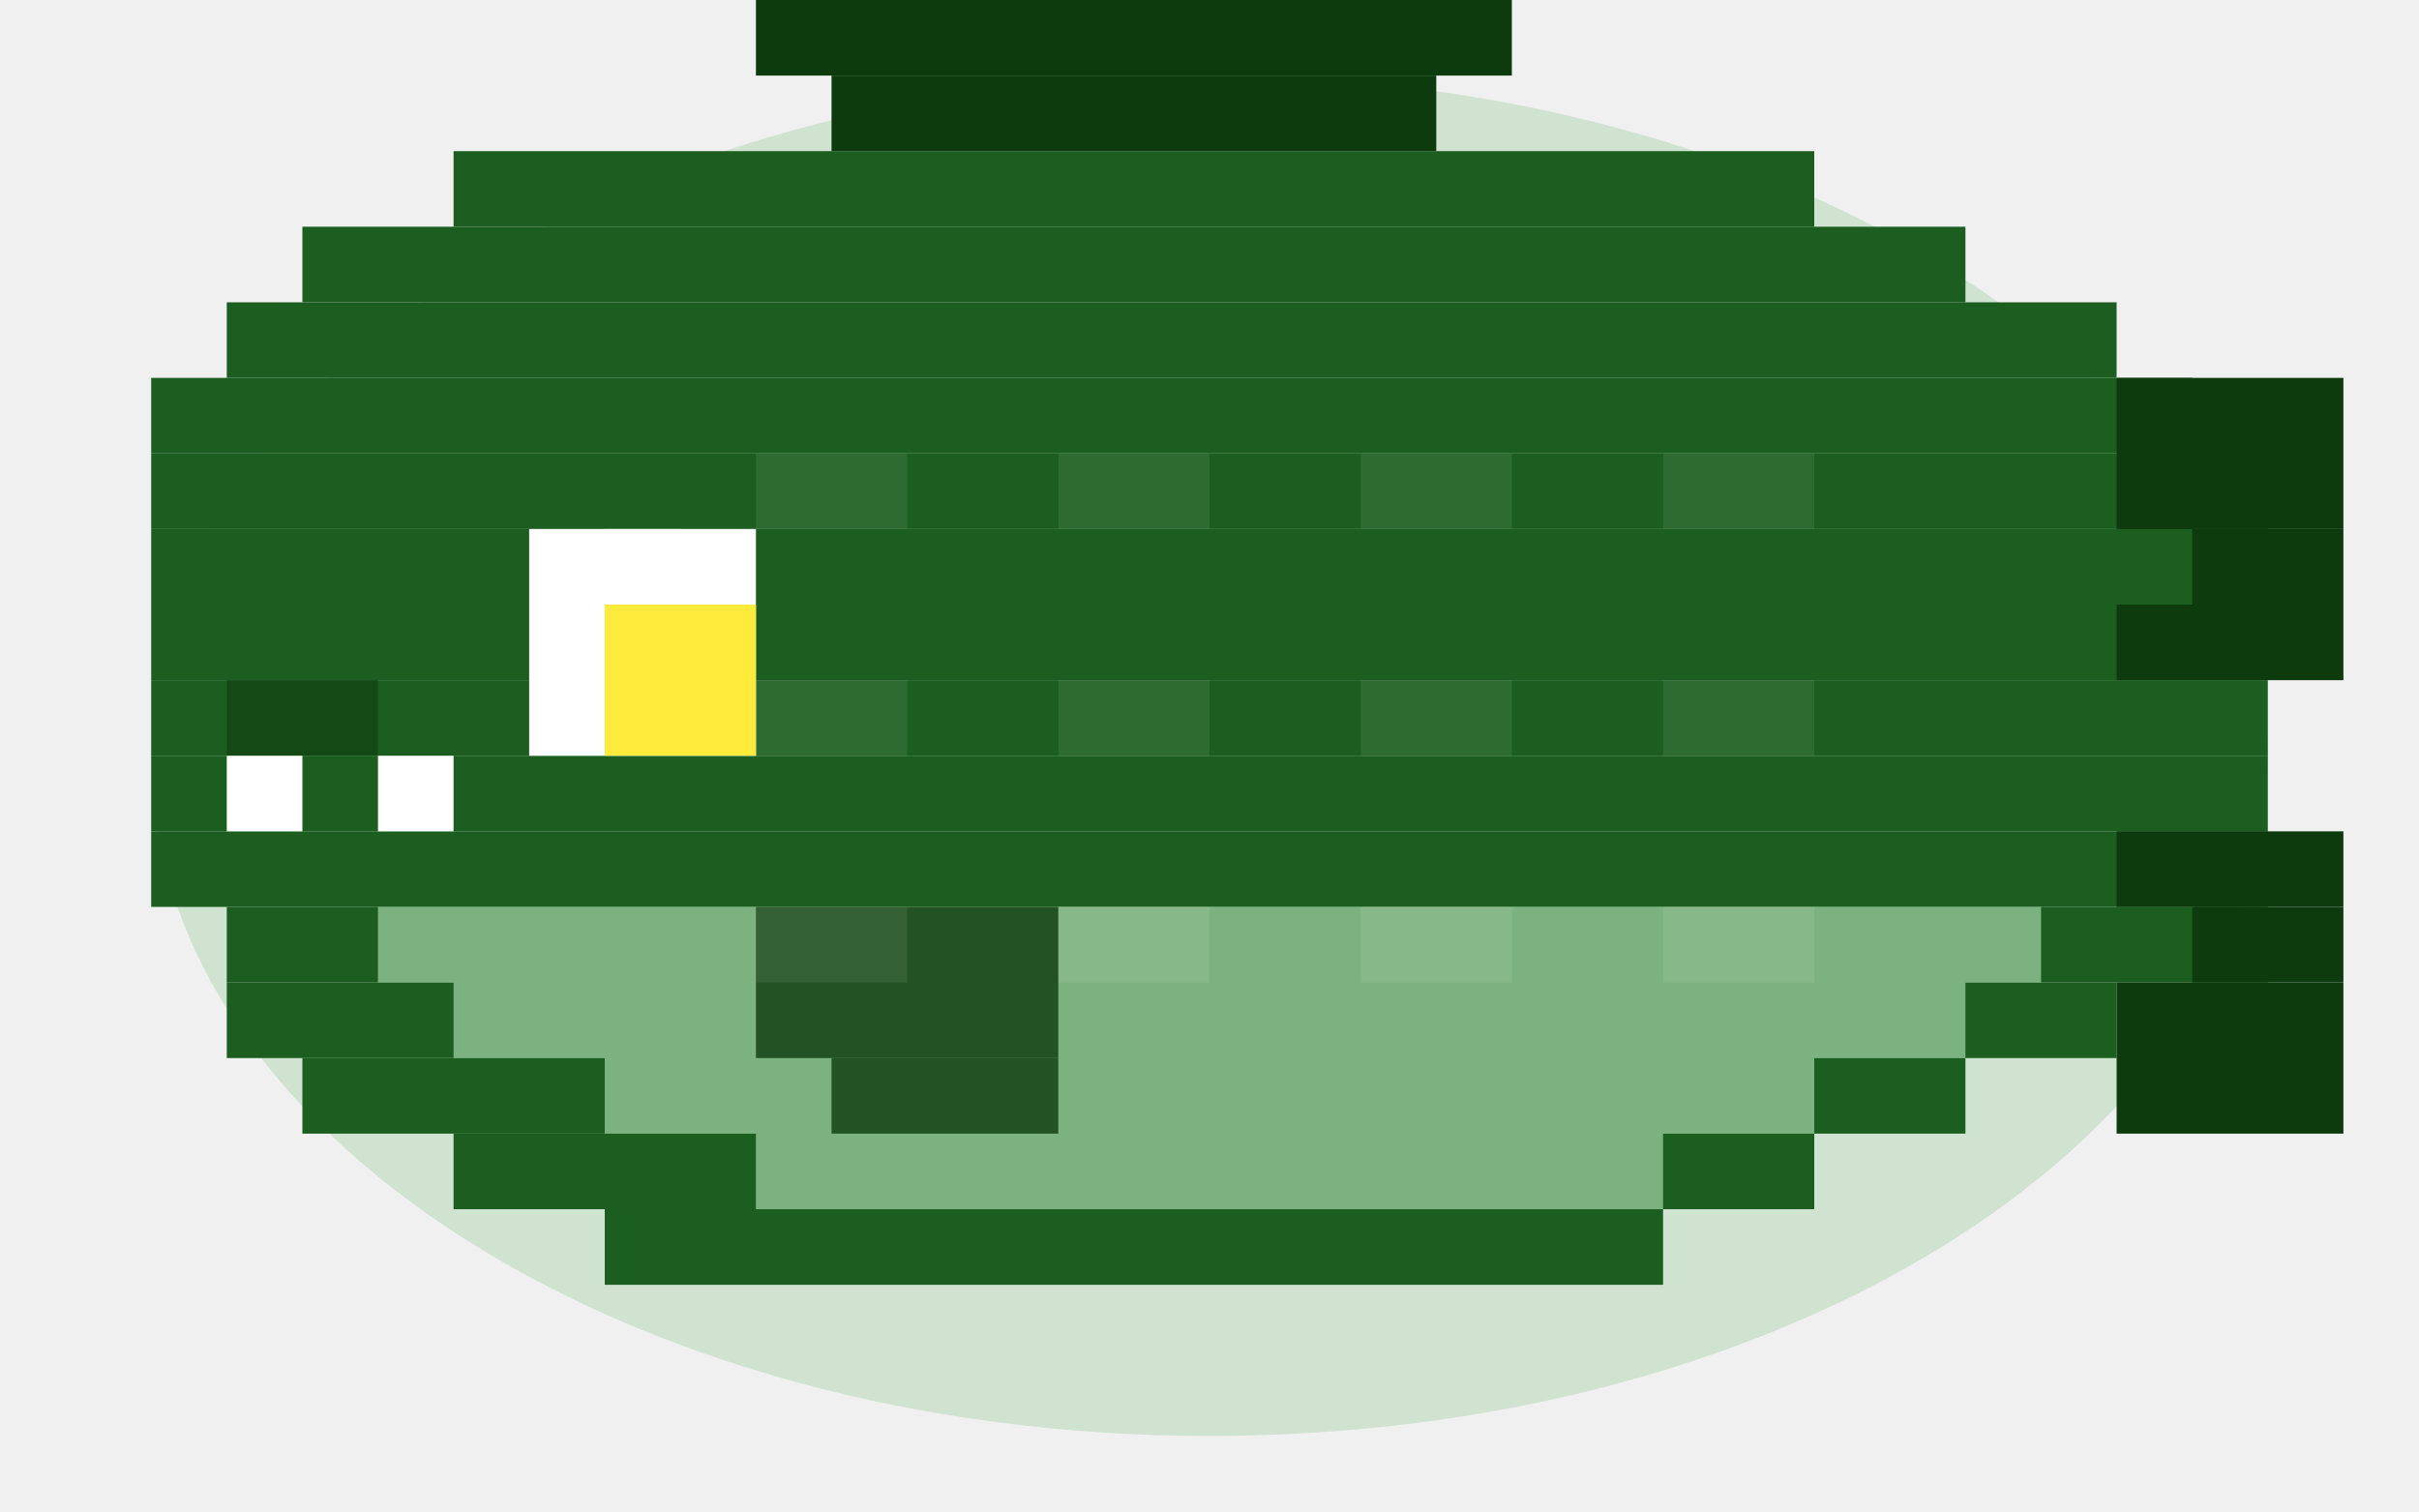
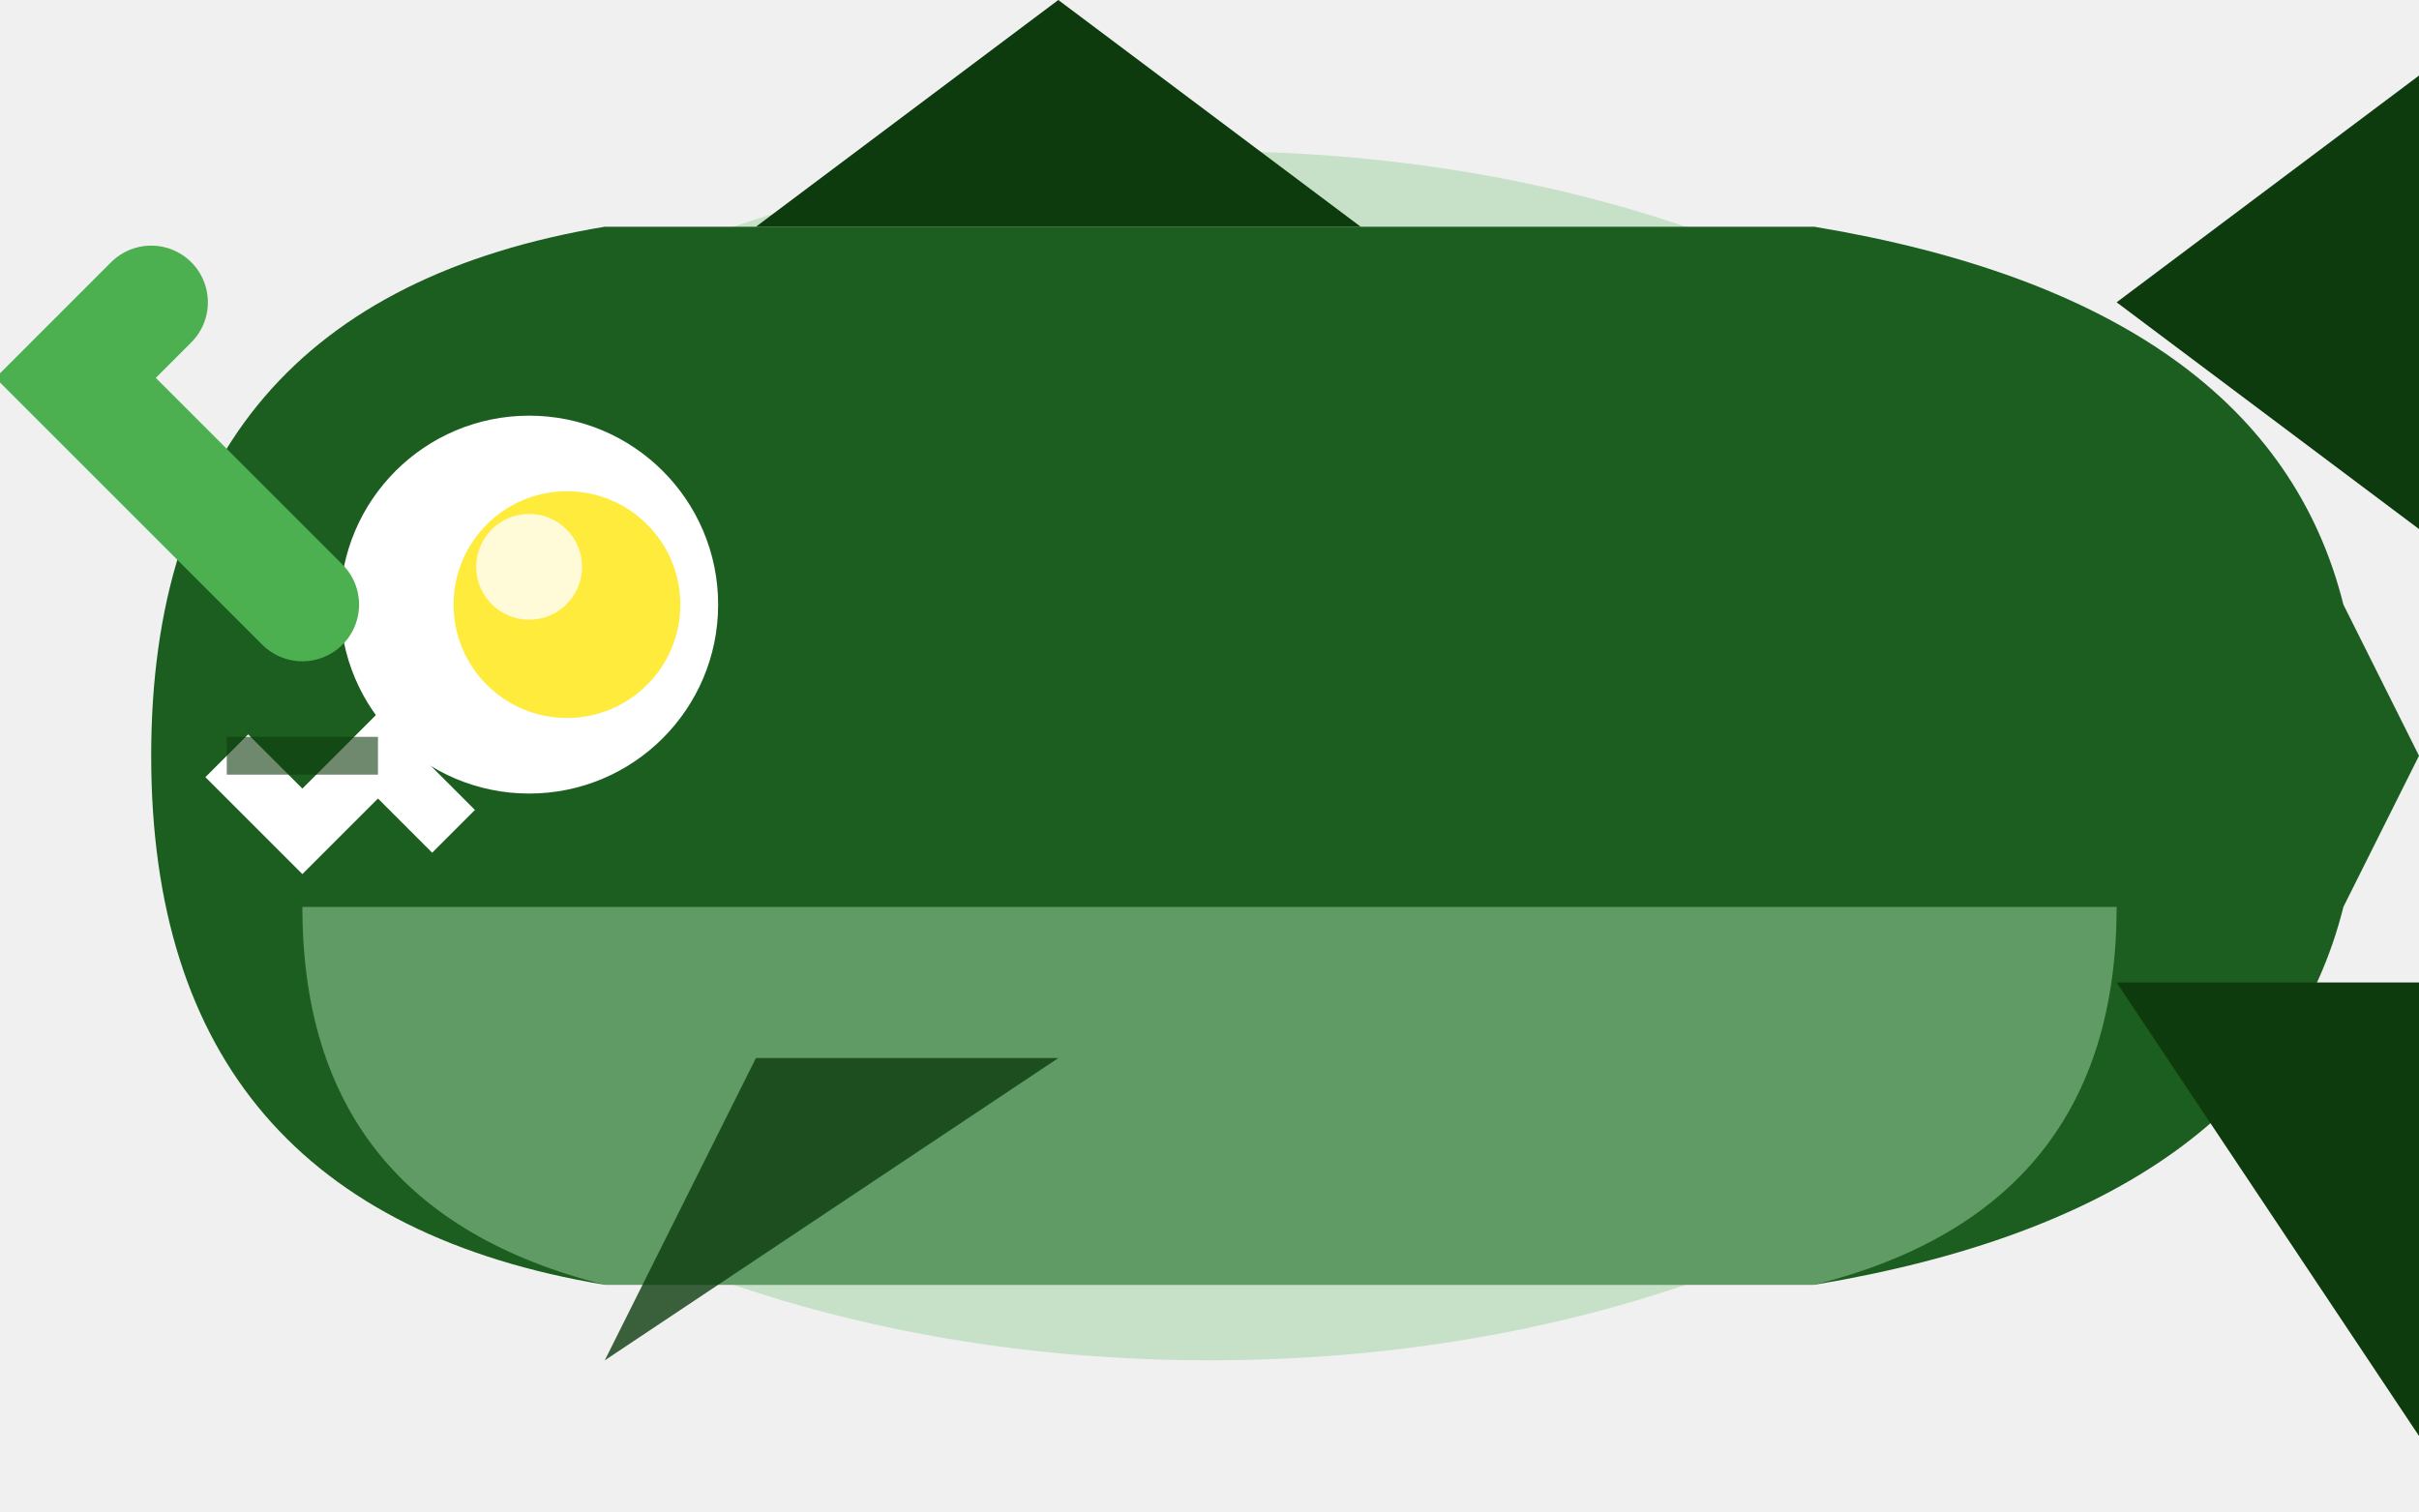
- <svg xmlns="http://www.w3.org/2000/svg" viewBox="0 0 32 20" width="64" height="40" style="image-rendering:pixelated">
-   <ellipse cx="16" cy="10" rx="14" ry="9" fill="#4CAF50" opacity="0.2">
-     <animate attributeName="opacity" values="0.1;0.3;0.1" dur="2s" repeatCount="indefinite" />
+ <svg xmlns="http://www.w3.org/2000/svg" viewBox="0 0 32 20" width="64" height="40">
+   <ellipse cx="16" cy="10" rx="13" ry="8" fill="#4CAF50" opacity="0.25">
+     <animate attributeName="opacity" values="0.15;0.35;0.15" dur="2s" repeatCount="indefinite" />
  </ellipse>
-   <rect x="6" y="2" width="18" height="1" fill="#1B5E20" />
-   <rect x="4" y="3" width="22" height="1" fill="#1B5E20" />
-   <rect x="3" y="4" width="25" height="1" fill="#1B5E20" />
-   <rect x="2" y="5" width="27" height="1" fill="#1B5E20" />
-   <rect x="2" y="6" width="28" height="1" fill="#1B5E20" />
-   <rect x="2" y="7" width="28" height="1" fill="#1B5E20" />
-   <rect x="2" y="8" width="28" height="1" fill="#1B5E20" />
-   <rect x="2" y="9" width="28" height="1" fill="#1B5E20" />
-   <rect x="2" y="10" width="28" height="1" fill="#1B5E20" />
-   <rect x="2" y="11" width="28" height="1" fill="#1B5E20" />
-   <rect x="3" y="12" width="27" height="1" fill="#1B5E20" />
-   <rect x="3" y="13" width="25" height="1" fill="#1B5E20" />
-   <rect x="4" y="14" width="22" height="1" fill="#1B5E20" />
-   <rect x="6" y="15" width="18" height="1" fill="#1B5E20" />
-   <rect x="8" y="16" width="14" height="1" fill="#1B5E20" />
-   <rect x="5" y="12" width="22" height="1" fill="#A5D6A7" opacity="0.7" />
-   <rect x="6" y="13" width="20" height="1" fill="#A5D6A7" opacity="0.7" />
-   <rect x="8" y="14" width="16" height="1" fill="#A5D6A7" opacity="0.7" />
-   <rect x="10" y="15" width="12" height="1" fill="#A5D6A7" opacity="0.7" />
-   <rect x="28" y="5" width="3" height="2" fill="#0D3B0E" />
-   <rect x="29" y="7" width="2" height="1" fill="#0D3B0E" />
-   <rect x="28" y="8" width="3" height="1" fill="#0D3B0E" />
-   <rect x="28" y="11" width="3" height="1" fill="#0D3B0E" />
-   <rect x="29" y="12" width="2" height="1" fill="#0D3B0E" />
-   <rect x="28" y="13" width="3" height="2" fill="#0D3B0E" />
-   <rect x="10" y="0" width="10" height="1" fill="#0D3B0E" />
-   <rect x="11" y="1" width="8" height="1" fill="#0D3B0E" />
-   <rect x="10" y="12" width="4" height="2" fill="#0D3B0E" opacity="0.8" />
-   <rect x="11" y="14" width="3" height="1" fill="#0D3B0E" opacity="0.8" />
-   <rect x="7" y="7" width="3" height="3" fill="white" />
-   <rect x="8" y="8" width="2" height="2" fill="#FFEB3B" />
-   <rect x="8" y="7" width="1" height="1" fill="white" opacity="0.8" />
-   <rect x="3" y="9" width="2" height="1" fill="#0D3B0E" opacity="0.6" />
-   <rect x="3" y="10" width="1" height="1" fill="white" />
-   <rect x="5" y="10" width="1" height="1" fill="white" />
-   <rect x="10" y="6" width="2" height="1" fill="white" opacity="0.08" />
-   <rect x="14" y="6" width="2" height="1" fill="white" opacity="0.08" />
-   <rect x="18" y="6" width="2" height="1" fill="white" opacity="0.08" />
-   <rect x="22" y="6" width="2" height="1" fill="white" opacity="0.08" />
-   <rect x="10" y="9" width="2" height="1" fill="white" opacity="0.08" />
-   <rect x="14" y="9" width="2" height="1" fill="white" opacity="0.08" />
-   <rect x="18" y="9" width="2" height="1" fill="white" opacity="0.08" />
-   <rect x="22" y="9" width="2" height="1" fill="white" opacity="0.08" />
-   <rect x="10" y="12" width="2" height="1" fill="white" opacity="0.08" />
-   <rect x="14" y="12" width="2" height="1" fill="white" opacity="0.08" />
-   <rect x="18" y="12" width="2" height="1" fill="white" opacity="0.08" />
-   <rect x="22" y="12" width="2" height="1" fill="white" opacity="0.08" />
+   <path d="M2,10 Q2,4 8,3 L24,3 Q30,4 31,8 L32,10 L31,12 Q30,16 24,17 L8,17 Q2,16 2,10 Z" fill="#1B5E20" />
+   <path d="M4,12 L28,12 Q28,16 24,17 L8,17 Q4,16 4,12 Z" fill="#A5D6A7" opacity="0.5" />
+   <path d="M28,4 L32,1 L32,7 Z" fill="#0D3B0E" />
+   <path d="M28,13 L32,19 L32,13 Z" fill="#0D3B0E" />
+   <path d="M10,3 L14,0 L18,3 Z" fill="#0D3B0E" />
+   <path d="M10,14 L8,18 L14,14 Z" fill="#0D3B0E" opacity="0.8" />
+   <circle cx="7" cy="8" r="2.5" fill="white" />
+   <circle cx="7.5" cy="8" r="1.5" fill="#FFEB3B" />
+   <circle cx="7" cy="7.5" r="0.7" fill="white" opacity="0.8" />
+   <path d="M3,10 L4,11 L5,10 L6,11" fill="none" stroke="white" stroke-width="0.8" />
+   <path d="M4,8 L1,5 L2,4" fill="none" stroke="#4CAF50" stroke-width="1.5" stroke-linecap="round" />
+   <line x1="3" y1="10" x2="5" y2="10" stroke="#0D3B0E" stroke-width="0.5" opacity="0.6" />
</svg>
